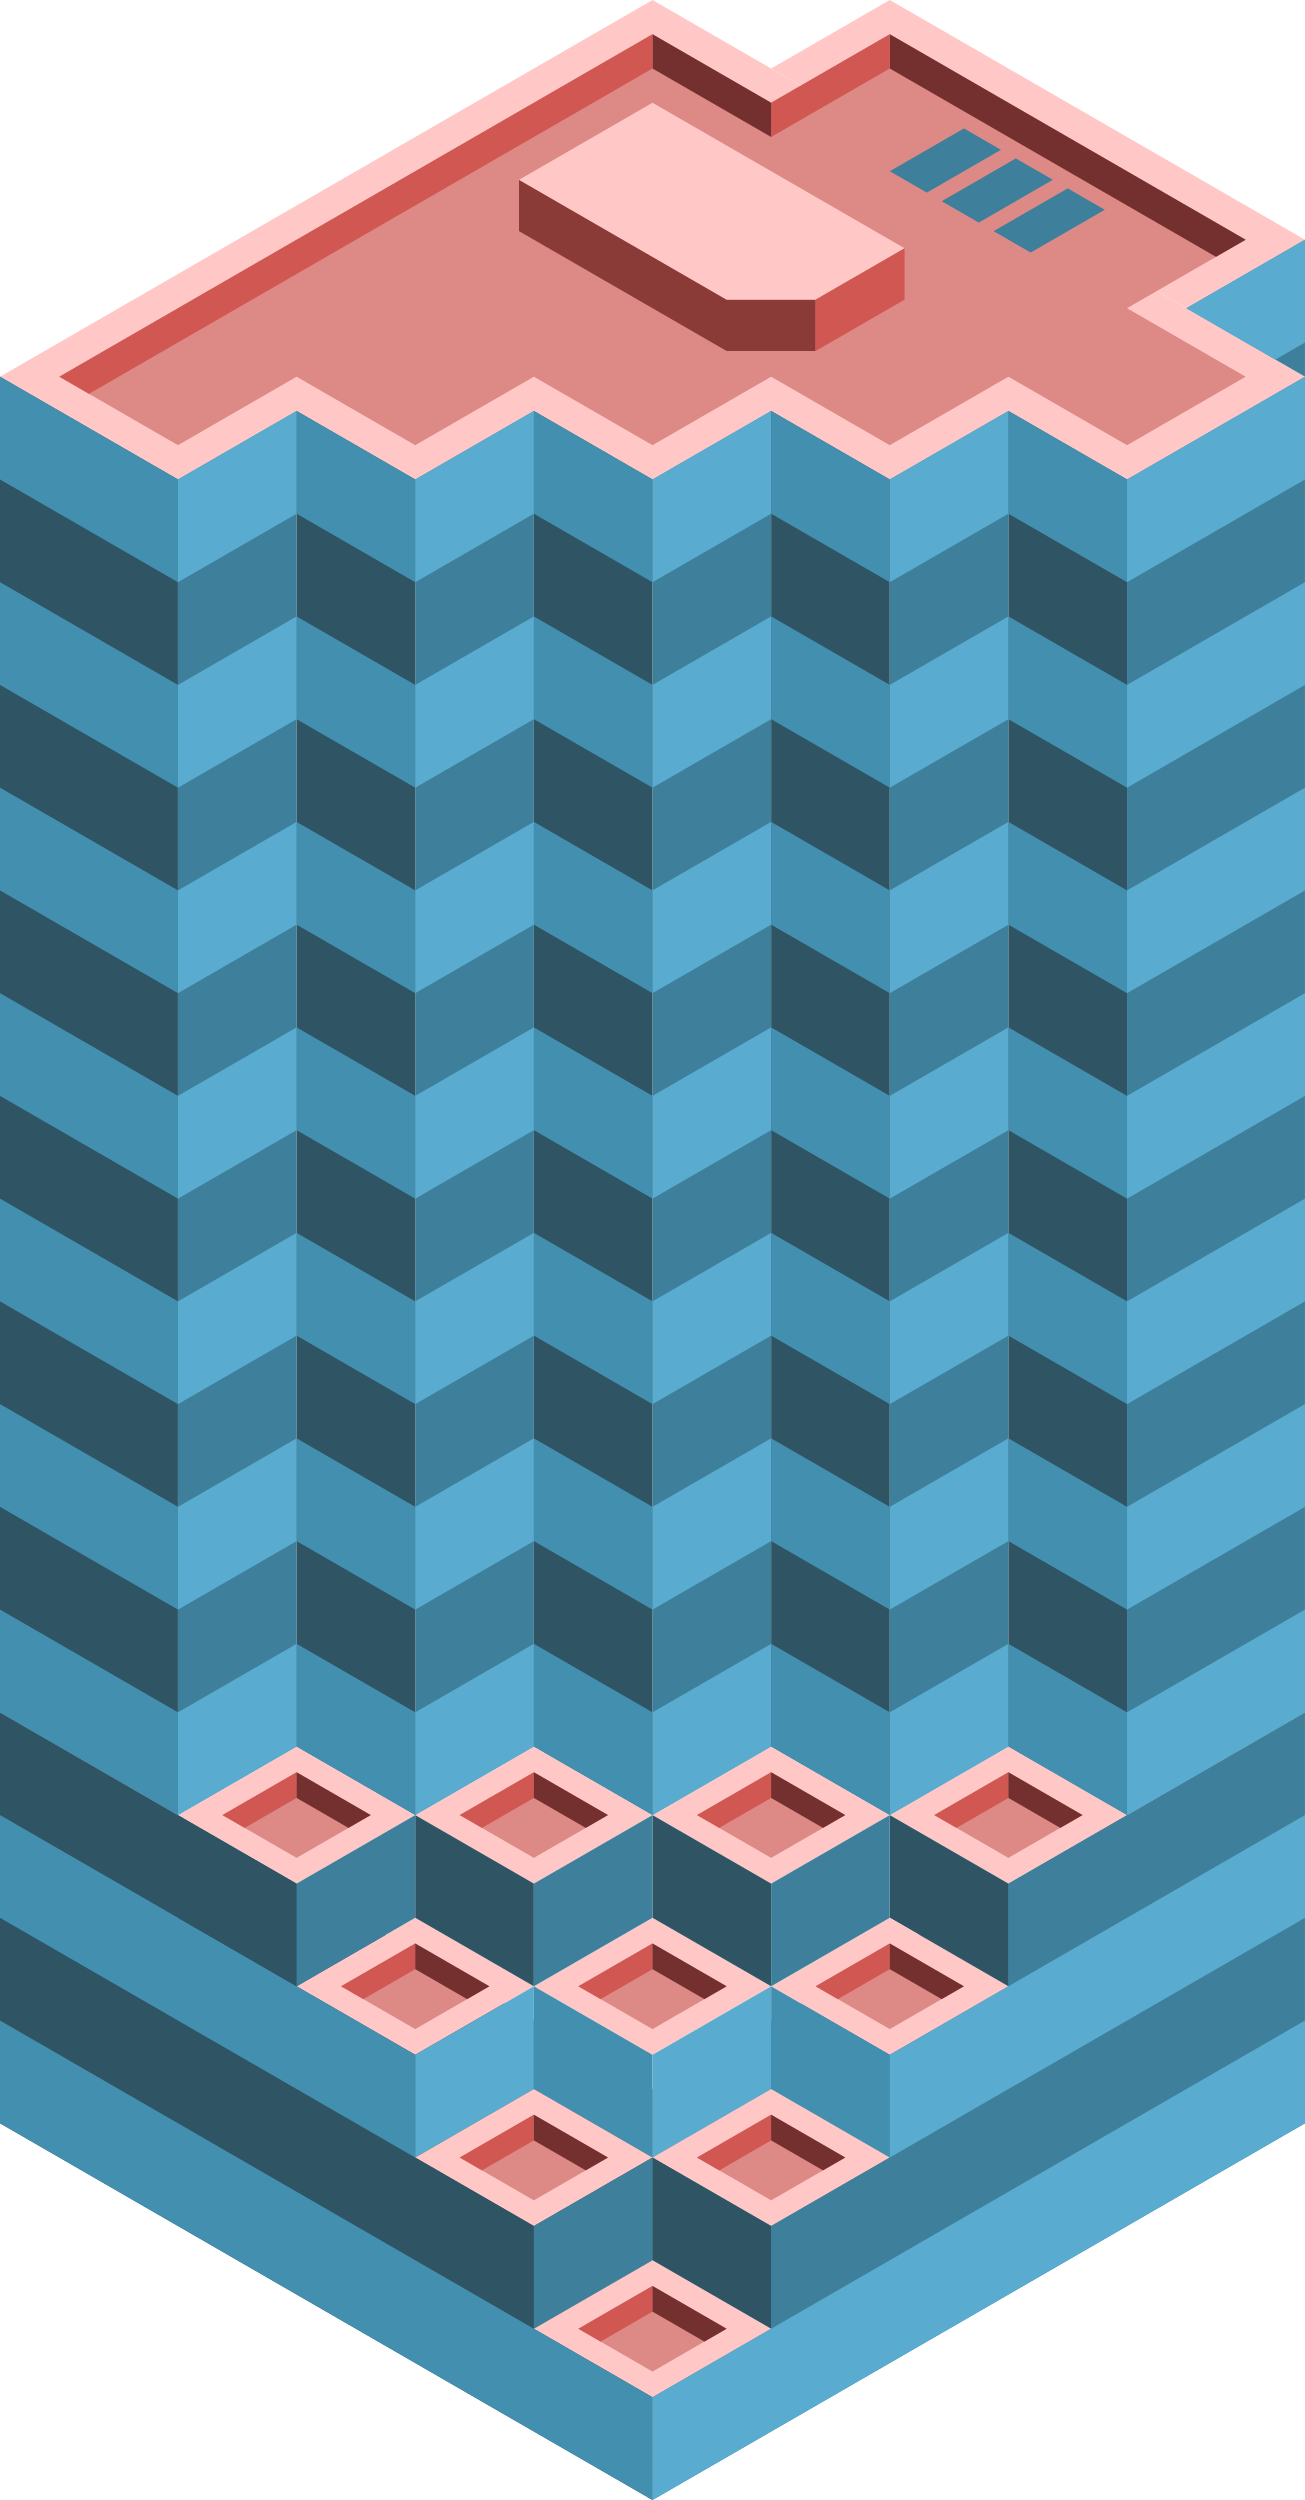
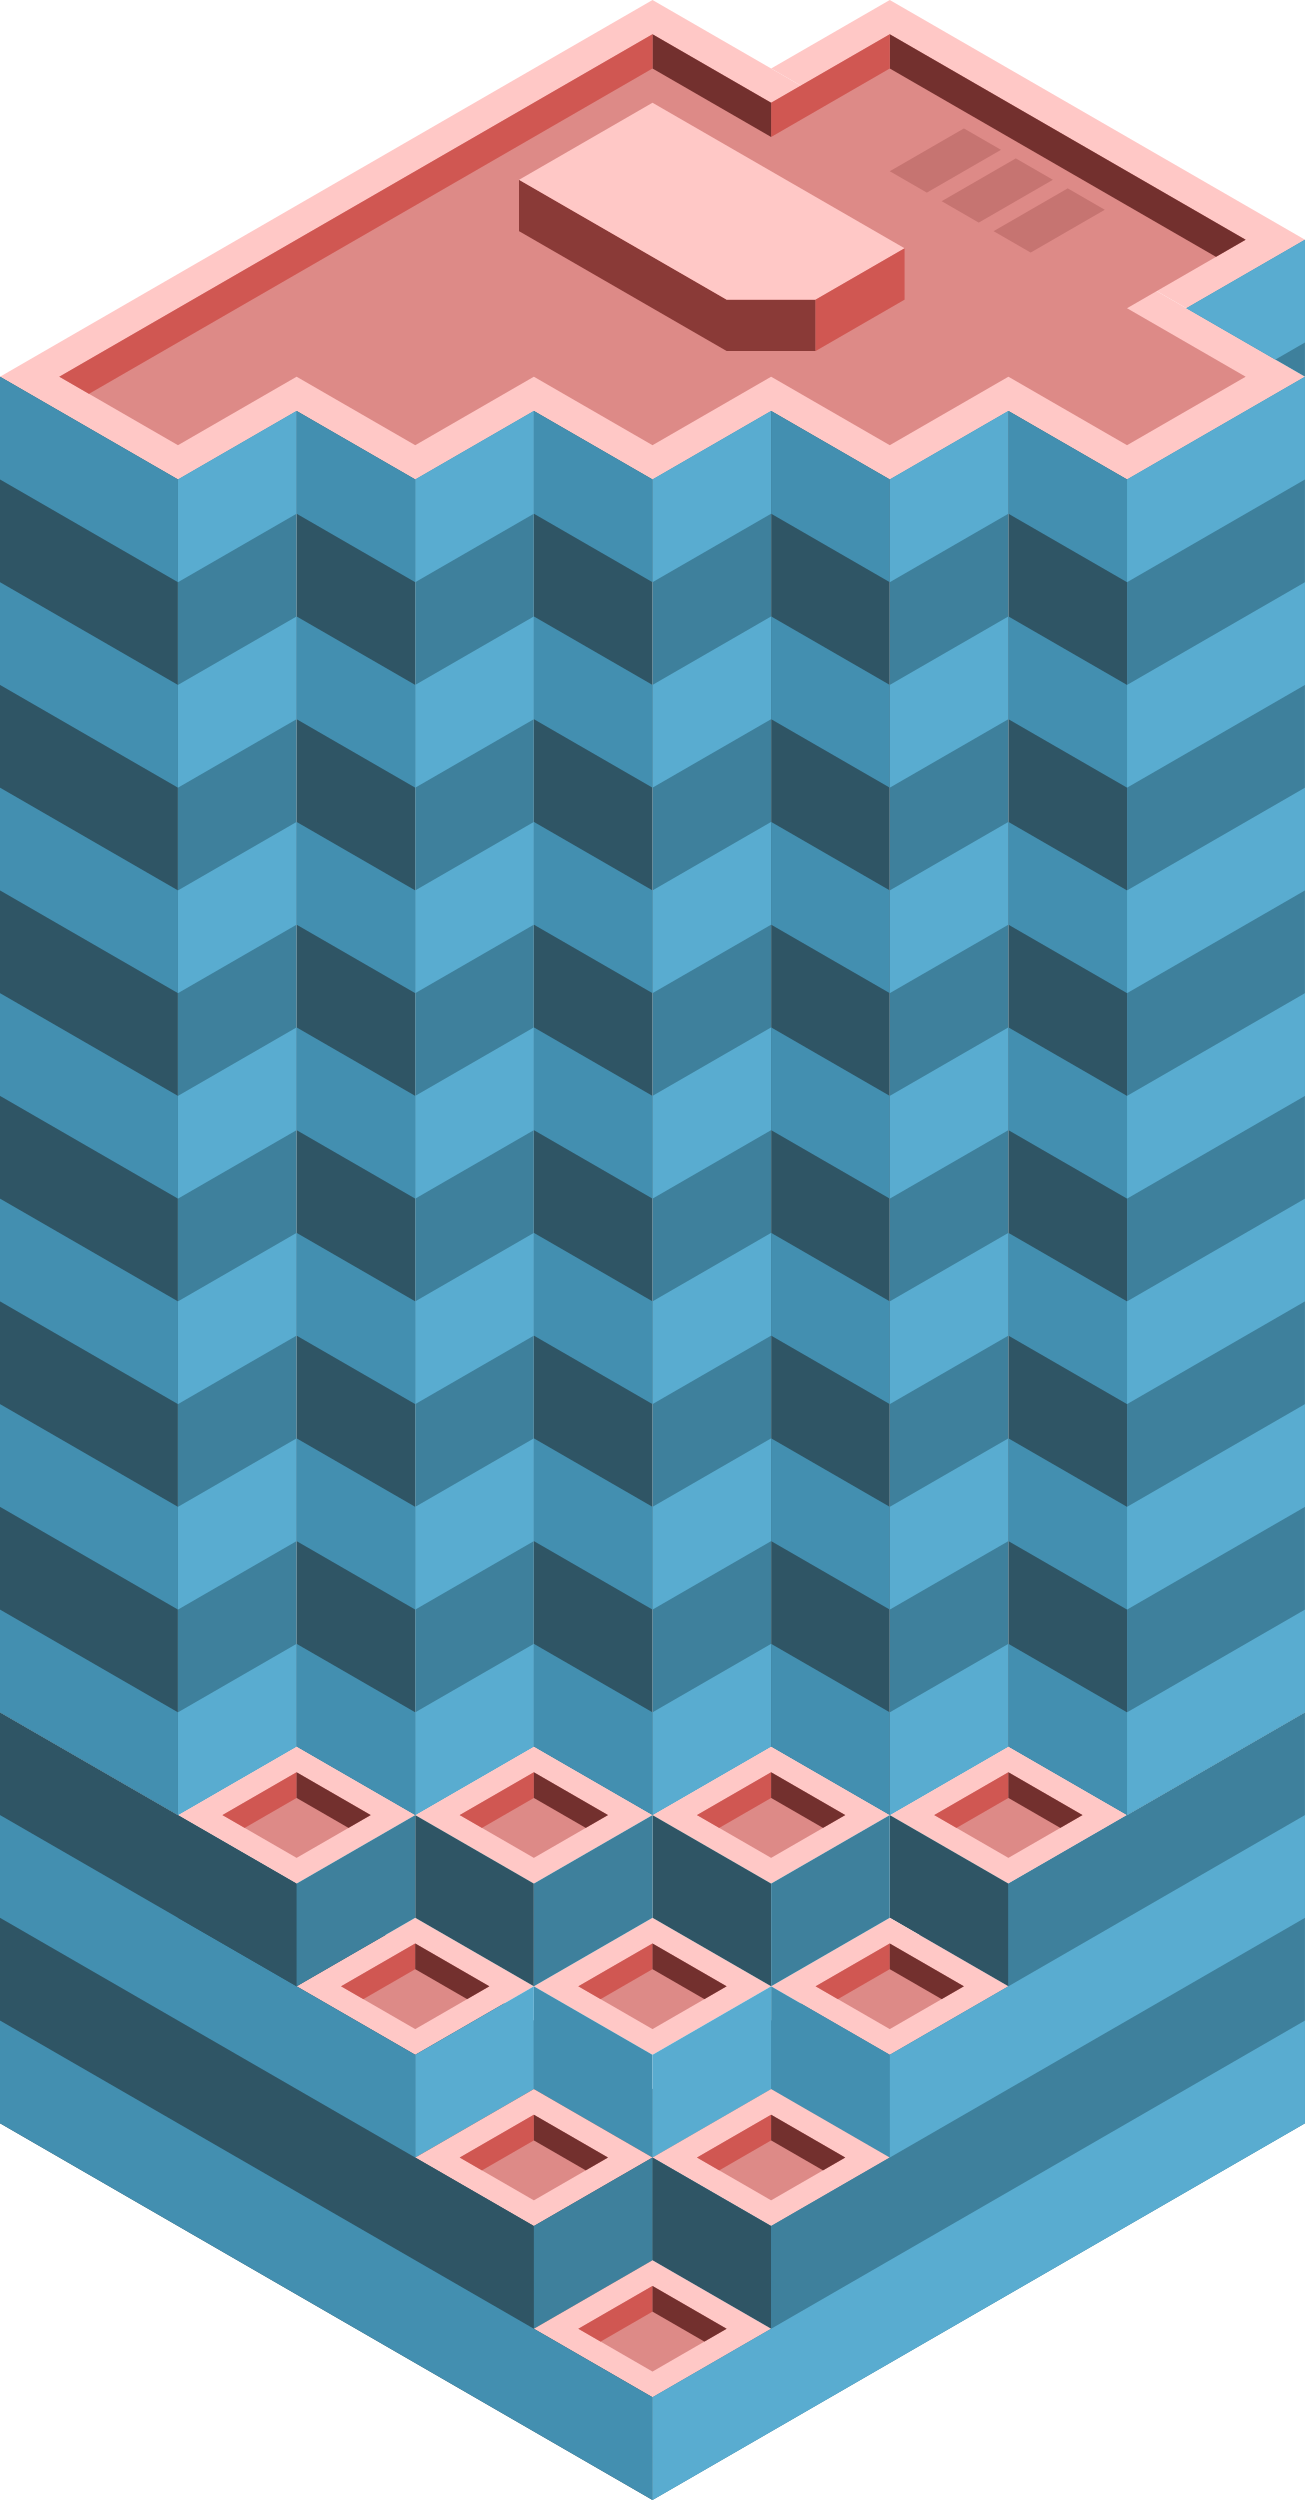
<svg xmlns="http://www.w3.org/2000/svg" id="Layer_1" data-name="Layer 1" viewBox="0 0 220 421.466">
  <defs>
    <style>
      .top-light {
        fill: #ffc8c6;
      }

      .curtain-R-prim-dark {
        fill: #3e809c;
      }

      .curtain-L-prim-dark {
        fill: #2f5565;
      }

      .top-prim {
        fill: #dd8a87;
      }

      .exterior-L-light {
        fill: #8a3a37;
      }

      .exterior-L-prim {
        fill: #73302e;
+       }
+ 
+       .top-dark {
+         fill: #c67471;
      }

      .exterior-R-prim {
        fill: #d05752;
      }

      .curtain-L-prim-light {
        fill: #438fb0;
      }

      .curtain-R-prim-light {
        fill: #59acd0;
      }
    </style>
  </defs>
  <g>
    <path id="Path" class="top-light" d="M50,69.282,70,80.829,90,69.282,110,80.829l20-11.547L150,80.829l20-11.547L190,80.829l30-17.32L110,0,0,63.509l30,17.32Z" />
    <path id="Path-2" data-name="Path" class="curtain-R-prim-dark" d="M190,80.829V305.996l30-17.32V63.509Z" />
    <path id="Path-3" data-name="Path" class="curtain-L-prim-dark" d="M30,80.829V305.996L0,288.675V63.509Z" />
    <path id="Path-4" data-name="Path" class="curtain-R-prim-dark" d="M110,421.466v-69.282l110-63.508v69.282Z" />
    <path id="Path-5" data-name="Path" class="curtain-L-prim-dark" d="M110,421.466v-69.282L0,288.675v69.282Z" />
    <path id="Path-6" data-name="Path" class="top-light" d="M130,11.547,150,0l70,40.414-20,11.547Z" />
    <path id="Path-7" data-name="Path" class="curtain-R-prim-dark" d="M220,40.414v23.094l-20-11.547Z" />
    <path id="Path-8" data-name="Path" class="top-prim" d="M10,63.508,30,75.056l20-11.547,20,11.547,20-11.547,20,11.547,20-11.547,20,11.547,20-11.547,20,11.547,20-11.547-20-11.547,20-11.547L150,5.774l-20,11.547L110,5.774Z" />
    <path id="Path-9" data-name="Path" class="exterior-L-light" d="M122.5,59.178h15v-8.66h-15l-35-20.207v8.66Z" />
    <path id="Path-10" data-name="Path" class="exterior-L-prim" d="M205,43.301,150,11.547V5.774l60,34.641Z" />
-     <path id="Path-11" data-name="Path" class="curtain-R-prim-dark" d="M150,28.867l12.5-7.217,6.25,3.608-12.5,7.217Z" />
-     <path id="Path-12" data-name="Path" class="curtain-R-prim-dark" d="M158.75,33.919l12.5-7.217,6.25,3.608L165,37.528Z" />
-     <path id="Path-13" data-name="Path" class="curtain-R-prim-dark" d="M167.5,38.971,180,31.754l6.25,3.608L173.75,42.58Z" />
+     <path id="Path-11" data-name="Path" class="top-dark" d="M150,28.867l12.5-7.217,6.25,3.608-12.5,7.217Z" />
+     <path id="Path-12" data-name="Path" class="top-dark" d="M158.75,33.919l12.5-7.217,6.25,3.608L165,37.528Z" />
+     <path id="Path-13" data-name="Path" class="top-dark" d="M167.5,38.971,180,31.754l6.25,3.608L173.75,42.58Z" />
    <path id="Path-14" data-name="Path" class="top-light" d="M87.5,30.311l22.5-12.99,42.5,24.537-15,8.66h-15Z" />
    <path id="Path-15" data-name="Path" class="exterior-R-prim" d="M152.5,50.518v-8.66l-15,8.66v8.66Z" />
    <path id="Path-16" data-name="Path" class="curtain-R-prim-dark" d="M30,80.829,50,69.282V294.449l-20,11.547Z" />
    <path id="Path-17" data-name="Path" class="curtain-R-prim-dark" d="M110,80.829l20-11.547V294.449l-20,11.547Z" />
    <path id="Path-18" data-name="Path" class="curtain-R-prim-dark" d="M70,80.829,90,69.282V294.449l-20,11.547Z" />
    <path id="Path-19" data-name="Path" class="curtain-R-prim-dark" d="M150,80.829l20-11.547V294.449l-20,11.547Z" />
    <path id="Path-20" data-name="Path" class="curtain-L-prim-dark" d="M50,69.282,70,80.829V305.996l-20-11.547Z" />
    <path id="Path-21" data-name="Path" class="curtain-L-prim-dark" d="M90,69.282l20,11.547V305.996l-20-11.547Z" />
    <path id="Path-22" data-name="Path" class="curtain-L-prim-dark" d="M130,69.282l20,11.547V305.996l-20-11.547Z" />
    <path id="Path-23" data-name="Path" class="curtain-L-prim-dark" d="M170,69.282l20,11.547V305.996l-20-11.547Z" />
    <path id="Path-24" data-name="Path" class="top-light" d="M150,305.996l20-11.547,20,11.547-20,11.547Z" />
    <path id="Path-25" data-name="Path" class="curtain-L-prim-dark" d="M150,323.316l20,11.547v-17.32l-20-11.547Z" />
    <path id="Path-26" data-name="Path" class="curtain-R-prim-dark" d="M190,323.316l-20,11.547v-17.32l20-11.547Z" />
    <path id="Path-27" data-name="Path" class="top-prim" d="M157.5,305.996l12.5-7.217,12.5,7.217L170,313.213Z" />
    <path id="Path-28" data-name="Path" class="exterior-R-prim" d="M161.25,308.161,170,303.109v-4.33l-12.5,7.217Z" />
    <path id="Path-29" data-name="Path" class="exterior-L-prim" d="M178.75,308.161l3.75-2.165L170,298.779v4.33Z" />
    <path id="Path-30" data-name="Path" class="top-light" d="M130,334.863l20-11.547,20,11.547L150,346.41Z" />
    <path id="Path-31" data-name="Path" class="curtain-L-prim-light" d="M130,352.184l20,11.547V346.41l-20-11.547Z" />
    <path id="Path-32" data-name="Path" class="top-prim" d="M137.5,334.863l12.5-7.217,12.5,7.217L150,342.08Z" />
    <path id="Path-33" data-name="Path" class="exterior-R-prim" d="M141.25,337.028l8.75-5.052v-4.33l-12.5,7.217Z" />
    <path id="Path-34" data-name="Path" class="exterior-L-prim" d="M158.75,337.028l3.75-2.165L150,327.646v4.33Z" />
    <path id="Path-35" data-name="Path" class="top-light" d="M90,334.863l20-11.547,20,11.547L110,346.41Z" />
    <path id="Path-36" data-name="Path" class="curtain-L-prim-light" d="M90,352.184l20,11.547V346.41l-20-11.547Z" />
    <path id="Path-37" data-name="Path" class="curtain-R-prim-light" d="M130,352.184l-20,11.547V346.41l20-11.547Z" />
    <path id="Path-38" data-name="Path" class="top-prim" d="M97.5,334.863l12.5-7.217,12.5,7.217L110,342.08Z" />
    <path id="Path-39" data-name="Path" class="exterior-R-prim" d="M101.25,337.028l8.75-5.052v-4.33l-12.5,7.217Z" />
    <path id="Path-40" data-name="Path" class="exterior-L-prim" d="M118.75,337.028l3.75-2.165L110,327.646v4.33Z" />
    <path id="Path-41" data-name="Path" class="top-light" d="M50,334.863l20-11.547,20,11.547L70,346.41Z" />
    <path id="Path-42" data-name="Path" class="curtain-L-prim-light" d="M0,323.316l70,40.414V346.41L0,305.996Z" />
    <path id="Path-43" data-name="Path" class="curtain-R-prim-light" d="M90,352.184l-20,11.547V346.41l20-11.547Z" />
    <path id="Path-44" data-name="Path" class="top-prim" d="M57.5,334.863,70,327.646l12.5,7.217L70,342.08Z" />
    <path id="Path-45" data-name="Path" class="exterior-R-prim" d="M61.25,337.028,70,331.976v-4.33l-12.5,7.217Z" />
    <path id="Path-46" data-name="Path" class="exterior-L-prim" d="M78.75,337.028l3.75-2.165L70,327.646v4.33Z" />
    <path id="Path-47" data-name="Path" class="top-light" d="M70,363.731l20-11.547,20,11.547-20,11.547Z" />
    <path id="Path-48" data-name="Path" class="curtain-L-prim-dark" d="M70,381.051l20,11.547V375.278l-20-11.547Z" />
    <path id="Path-49" data-name="Path" class="curtain-R-prim-dark" d="M110,381.051l-20,11.547V375.278l20-11.547Z" />
    <path id="Path-50" data-name="Path" class="top-prim" d="M77.5,363.731,90,356.514l12.5,7.217L90,370.948Z" />
    <path id="Path-51" data-name="Path" class="exterior-R-prim" d="M81.25,365.896,90,360.844v-4.33l-12.5,7.217Z" />
    <path id="Path-52" data-name="Path" class="exterior-L-prim" d="M98.75,365.896l3.75-2.165L90,356.514v4.33Z" />
    <path id="Path-53" data-name="Path" class="top-light" d="M110,363.731l20-11.547,20,11.547-20,11.547Z" />
    <path id="Path-54" data-name="Path" class="curtain-L-prim-dark" d="M110,381.051l20,11.547V375.278l-20-11.547Z" />
    <path id="Path-55" data-name="Path" class="curtain-R-prim-dark" d="M150,381.051l-20,11.547V375.278l20-11.547Z" />
    <path id="Path-56" data-name="Path" class="top-prim" d="M117.5,363.731l12.5-7.217,12.5,7.217L130,370.948Z" />
    <path id="Path-57" data-name="Path" class="exterior-R-prim" d="M121.25,365.896,130,360.844v-4.33l-12.5,7.217Z" />
    <path id="Path-58" data-name="Path" class="exterior-L-prim" d="M138.75,365.896l3.75-2.165L130,356.514v4.33Z" />
    <path id="Path-59" data-name="Path" class="top-light" d="M90,392.598l20-11.547,20,11.547-20,11.547Z" />
    <path id="Path-60" data-name="Path" class="curtain-L-prim-light" d="M0,357.957l110,63.508V404.145L0,340.637Z" />
    <path id="Path-61" data-name="Path" class="curtain-R-prim-light" d="M220,357.957,110,421.466V404.145l110-63.508Z" />
    <path id="Path-62" data-name="Path" class="top-prim" d="M97.5,392.598l12.5-7.217,12.5,7.217L110,399.815Z" />
    <path id="Path-63" data-name="Path" class="exterior-R-prim" d="M101.25,394.763l8.75-5.052v-4.33l-12.5,7.217Z" />
    <path id="Path-64" data-name="Path" class="exterior-L-prim" d="M118.75,394.763l3.75-2.165L110,385.381v4.33Z" />
    <path id="Path-65" data-name="Path" class="top-light" d="M110,305.996l20-11.547,20,11.547-20,11.547Z" />
    <path id="Path-66" data-name="Path" class="curtain-L-prim-dark" d="M110,323.316l20,11.547v-17.32l-20-11.547Z" />
    <path id="Path-67" data-name="Path" class="curtain-R-prim-dark" d="M150,323.316l-20,11.547v-17.32l20-11.547Z" />
    <path id="Path-68" data-name="Path" class="top-prim" d="M117.5,305.996l12.5-7.217,12.5,7.217L130,313.213Z" />
    <path id="Path-69" data-name="Path" class="exterior-R-prim" d="M121.25,308.161,130,303.109v-4.33l-12.5,7.217Z" />
    <path id="Path-70" data-name="Path" class="exterior-L-prim" d="M138.75,308.161l3.75-2.165L130,298.779v4.33Z" />
    <path id="Path-71" data-name="Path" class="top-light" d="M70,305.996l20-11.547,20,11.547-20,11.547Z" />
    <path id="Path-72" data-name="Path" class="curtain-L-prim-dark" d="M70,323.316l20,11.547v-17.32l-20-11.547Z" />
    <path id="Path-73" data-name="Path" class="curtain-R-prim-dark" d="M110,323.316l-20,11.547v-17.32l20-11.547Z" />
    <path id="Path-74" data-name="Path" class="top-prim" d="M77.5,305.996,90,298.779l12.5,7.217L90,313.213Z" />
    <path id="Path-75" data-name="Path" class="exterior-R-prim" d="M81.25,308.161,90,303.109v-4.33l-12.5,7.217Z" />
    <path id="Path-76" data-name="Path" class="exterior-L-prim" d="M98.75,308.161l3.75-2.165L90,298.779v4.33Z" />
    <path id="Path-77" data-name="Path" class="top-light" d="M30,305.996l20-11.547,20,11.547-20,11.547Z" />
    <path id="Path-78" data-name="Path" class="curtain-L-prim-dark" d="M30,323.316l20,11.547v-17.32l-20-11.547Z" />
    <path id="Path-79" data-name="Path" class="curtain-R-prim-dark" d="M70,323.316l-20,11.547v-17.32l20-11.547Z" />
    <path id="Path-80" data-name="Path" class="top-prim" d="M37.5,305.996,50,298.779l12.5,7.217L50,313.213Z" />
    <path id="Path-81" data-name="Path" class="exterior-R-prim" d="M41.25,308.161,50,303.109v-4.33l-12.5,7.217Z" />
    <path id="Path-82" data-name="Path" class="exterior-L-prim" d="M58.75,308.161l3.75-2.165L50,298.779v4.33Z" />
    <path id="Path-83" data-name="Path" class="curtain-R-prim-light" d="M190,132.791,220,115.47V98.15l-30,17.32Z" />
    <path id="Path-84" data-name="Path" class="curtain-R-prim-light" d="M190,202.073l30-17.32V167.432l-30,17.32Z" />
    <path id="Path-85" data-name="Path" class="curtain-R-prim-light" d="M190,271.355l30-17.32v-17.32l-30,17.32Z" />
    <path id="Path-86" data-name="Path" class="curtain-R-prim-light" d="M150,363.731l70-40.414v-17.32L150,346.41Z" />
    <path id="Path-87" data-name="Path" class="curtain-R-prim-light" d="M190,98.15l30-17.32v-17.32l-30,17.32Z" />
    <path id="Path-88" data-name="Path" class="curtain-R-prim-light" d="M190,167.432l30-17.32v-17.32l-30,17.32Z" />
    <path id="Path-89" data-name="Path" class="curtain-R-prim-light" d="M190,236.714l30-17.32V202.073l-30,17.32Z" />
    <path id="Path-90" data-name="Path" class="curtain-R-prim-light" d="M190,305.996l30-17.32V271.355l-30,17.321Z" />
    <path id="Path-91" data-name="Path" class="curtain-R-prim-light" d="M150,132.791l20-11.547v-17.32L150,115.47Z" />
    <path id="Path-92" data-name="Path" class="curtain-R-prim-light" d="M150,202.073l20-11.547V173.205l-20,11.547Z" />
    <path id="Path-93" data-name="Path" class="curtain-R-prim-light" d="M150,271.355l20-11.547v-17.32l-20,11.547Z" />
    <path id="Path-94" data-name="Path" class="curtain-R-prim-light" d="M150,98.15l20-11.547v-17.32l-20,11.547Z" />
    <path id="Path-95" data-name="Path" class="curtain-R-prim-light" d="M150,167.432l20-11.547V138.564l-20,11.547Z" />
    <path id="Path-96" data-name="Path" class="curtain-R-prim-light" d="M150,236.714l20-11.547v-17.32l-20,11.547Z" />
    <path id="Path-97" data-name="Path" class="curtain-R-prim-light" d="M150,305.996l20-11.547v-17.32l-20,11.547Z" />
    <path id="Path-98" data-name="Path" class="curtain-R-prim-light" d="M70,132.791l20-11.547v-17.32L70,115.47Z" />
    <path id="Path-99" data-name="Path" class="curtain-R-prim-light" d="M70,202.073l20-11.547V173.205l-20,11.547Z" />
    <path id="Path-100" data-name="Path" class="curtain-R-prim-light" d="M70,271.355l20-11.547v-17.32l-20,11.547Z" />
    <path id="Path-101" data-name="Path" class="curtain-R-prim-light" d="M70,98.15l20-11.547v-17.32L70,80.829Z" />
    <path id="Path-102" data-name="Path" class="curtain-R-prim-light" d="M70,167.432l20-11.547V138.564l-20,11.547Z" />
    <path id="Path-103" data-name="Path" class="curtain-R-prim-light" d="M70,236.714l20-11.547v-17.32l-20,11.547Z" />
    <path id="Path-104" data-name="Path" class="curtain-R-prim-light" d="M70,305.996l20-11.547v-17.32l-20,11.547Z" />
    <path id="Path-105" data-name="Path" class="curtain-R-prim-light" d="M110,132.791l20-11.547v-17.32L110,115.47Z" />
    <path id="Path-106" data-name="Path" class="curtain-R-prim-light" d="M110,202.073l20-11.547V173.205l-20,11.547Z" />
    <path id="Path-107" data-name="Path" class="curtain-R-prim-light" d="M110,271.355l20-11.547V242.487l-20,11.547Z" />
    <path id="Path-108" data-name="Path" class="curtain-R-prim-light" d="M110,98.15l20-11.547v-17.32l-20,11.547Z" />
    <path id="Path-109" data-name="Path" class="curtain-R-prim-light" d="M110,167.432l20-11.547V138.564l-20,11.547Z" />
    <path id="Path-110" data-name="Path" class="curtain-R-prim-light" d="M110,236.714l20-11.547v-17.32l-20,11.547Z" />
    <path id="Path-111" data-name="Path" class="curtain-R-prim-light" d="M110,305.996l20-11.547v-17.32l-20,11.547Z" />
    <path id="Path-112" data-name="Path" class="curtain-R-prim-light" d="M30,132.791l20-11.547v-17.32L30,115.47Z" />
    <path id="Path-113" data-name="Path" class="curtain-R-prim-light" d="M30,202.073l20-11.547V173.205l-20,11.547Z" />
    <path id="Path-114" data-name="Path" class="curtain-R-prim-light" d="M30,271.355l20-11.547V242.487L30,254.034Z" />
    <path id="Path-115" data-name="Path" class="curtain-R-prim-light" d="M30,98.15l20-11.547v-17.32L30,80.829Z" />
    <path id="Path-116" data-name="Path" class="curtain-R-prim-light" d="M30,167.432l20-11.547V138.564l-20,11.547Z" />
    <path id="Path-117" data-name="Path" class="curtain-R-prim-light" d="M30,236.714l20-11.547v-17.32l-20,11.547Z" />
    <path id="Path-118" data-name="Path" class="curtain-R-prim-light" d="M30,305.996l20-11.547v-17.32l-20,11.547Z" />
    <path id="Path-119" data-name="Path" class="curtain-R-prim-light" d="M215,60.622l5-2.887V40.414l-20,11.547Z" />
    <path id="Path-120" data-name="Path" class="curtain-L-prim-light" d="M170,121.244l20,11.547V115.47l-20-11.547Z" />
    <path id="Path-121" data-name="Path" class="curtain-L-prim-light" d="M170,190.526l20,11.547v-17.32l-20-11.547Z" />
    <path id="Path-122" data-name="Path" class="curtain-L-prim-light" d="M170,259.808l20,11.547V254.034l-20-11.547Z" />
    <path id="Path-123" data-name="Path" class="curtain-L-prim-light" d="M170,86.603,190,98.15V80.829l-20-11.547Z" />
    <path id="Path-124" data-name="Path" class="curtain-L-prim-light" d="M170,155.885l20,11.547V150.111l-20-11.547Z" />
    <path id="Path-125" data-name="Path" class="curtain-L-prim-light" d="M170,225.167l20,11.547V219.393l-20-11.547Z" />
    <path id="Path-126" data-name="Path" class="curtain-L-prim-light" d="M170,294.449l20,11.547v-17.32l-20-11.547Z" />
    <path id="Path-127" data-name="Path" class="curtain-L-prim-light" d="M90,121.244l20,11.547V115.47l-20-11.547Z" />
    <path id="Path-128" data-name="Path" class="curtain-L-prim-light" d="M90,190.526l20,11.547v-17.32l-20-11.547Z" />
    <path id="Path-129" data-name="Path" class="curtain-L-prim-light" d="M90,259.808l20,11.547V254.034l-20-11.547Z" />
    <path id="Path-130" data-name="Path" class="curtain-L-prim-light" d="M90,86.603,110,98.15V80.829L90,69.282Z" />
    <path id="Path-131" data-name="Path" class="curtain-L-prim-light" d="M90,155.885l20,11.547V150.111l-20-11.547Z" />
    <path id="Path-132" data-name="Path" class="curtain-L-prim-light" d="M90,225.167l20,11.547V219.393l-20-11.547Z" />
    <path id="Path-133" data-name="Path" class="curtain-L-prim-light" d="M90,294.449l20,11.547v-17.32l-20-11.547Z" />
    <path id="Path-134" data-name="Path" class="curtain-L-prim-light" d="M130,121.244l20,11.547V115.47l-20-11.547Z" />
    <path id="Path-135" data-name="Path" class="curtain-L-prim-light" d="M130,190.526l20,11.547v-17.32l-20-11.547Z" />
    <path id="Path-136" data-name="Path" class="curtain-L-prim-light" d="M130,259.808l20,11.547v-17.32l-20-11.547Z" />
    <path id="Path-137" data-name="Path" class="curtain-L-prim-light" d="M130,86.603,150,98.15V80.829l-20-11.547Z" />
    <path id="Path-138" data-name="Path" class="curtain-L-prim-light" d="M130,155.885l20,11.547V150.111l-20-11.547Z" />
    <path id="Path-139" data-name="Path" class="curtain-L-prim-light" d="M130,225.167l20,11.547V219.393l-20-11.547Z" />
    <path id="Path-140" data-name="Path" class="curtain-L-prim-light" d="M130,294.449l20,11.547v-17.32l-20-11.547Z" />
    <path id="Path-141" data-name="Path" class="curtain-L-prim-light" d="M50,121.244l20,11.547V115.47l-20-11.547Z" />
    <path id="Path-142" data-name="Path" class="curtain-L-prim-light" d="M50,190.526l20,11.547v-17.32l-20-11.547Z" />
    <path id="Path-143" data-name="Path" class="curtain-L-prim-light" d="M50,259.808l20,11.547v-17.32l-20-11.547Z" />
    <path id="Path-144" data-name="Path" class="curtain-L-prim-light" d="M50,86.603,70,98.15V80.829L50,69.282Z" />
    <path id="Path-145" data-name="Path" class="curtain-L-prim-light" d="M50,155.885l20,11.547V150.111l-20-11.547Z" />
    <path id="Path-146" data-name="Path" class="curtain-L-prim-light" d="M50,225.167l20,11.547V219.393l-20-11.547Z" />
    <path id="Path-147" data-name="Path" class="curtain-L-prim-light" d="M50,294.449l20,11.547v-17.32l-20-11.547Z" />
    <path id="Path-148" data-name="Path" class="curtain-L-prim-light" d="M0,115.47l30,17.32V115.47L0,98.15Z" />
    <path id="Path-149" data-name="Path" class="curtain-L-prim-light" d="M0,184.752l30,17.32v-17.32L0,167.432Z" />
    <path id="Path-150" data-name="Path" class="curtain-L-prim-light" d="M0,254.034l30,17.32V254.034l-30-17.32Z" />
    <path id="Path-151" data-name="Path" class="curtain-L-prim-light" d="M0,80.829,30,98.15V80.829L0,63.509Z" />
    <path id="Path-152" data-name="Path" class="curtain-L-prim-light" d="M0,150.111l30,17.32V150.111l-30-17.32Z" />
    <path id="Path-153" data-name="Path" class="curtain-L-prim-light" d="M0,219.393l30,17.32V219.393L0,202.073Z" />
    <path id="Path-154" data-name="Path" class="curtain-L-prim-light" d="M0,288.675l30,17.32v-17.32L0,271.355Z" />
    <path id="Path-155" data-name="Path" class="exterior-R-prim" d="M130,17.32V23.094l20-11.547V5.774Z" />
    <path id="Path-156" data-name="Path" class="exterior-L-prim" d="M110,5.774V11.547l20,11.547V17.32Z" />
    <path id="Path-157" data-name="Path" class="exterior-R-prim" d="M10,63.508,110,5.774V11.547L15,66.395Z" />
  </g>
</svg>
